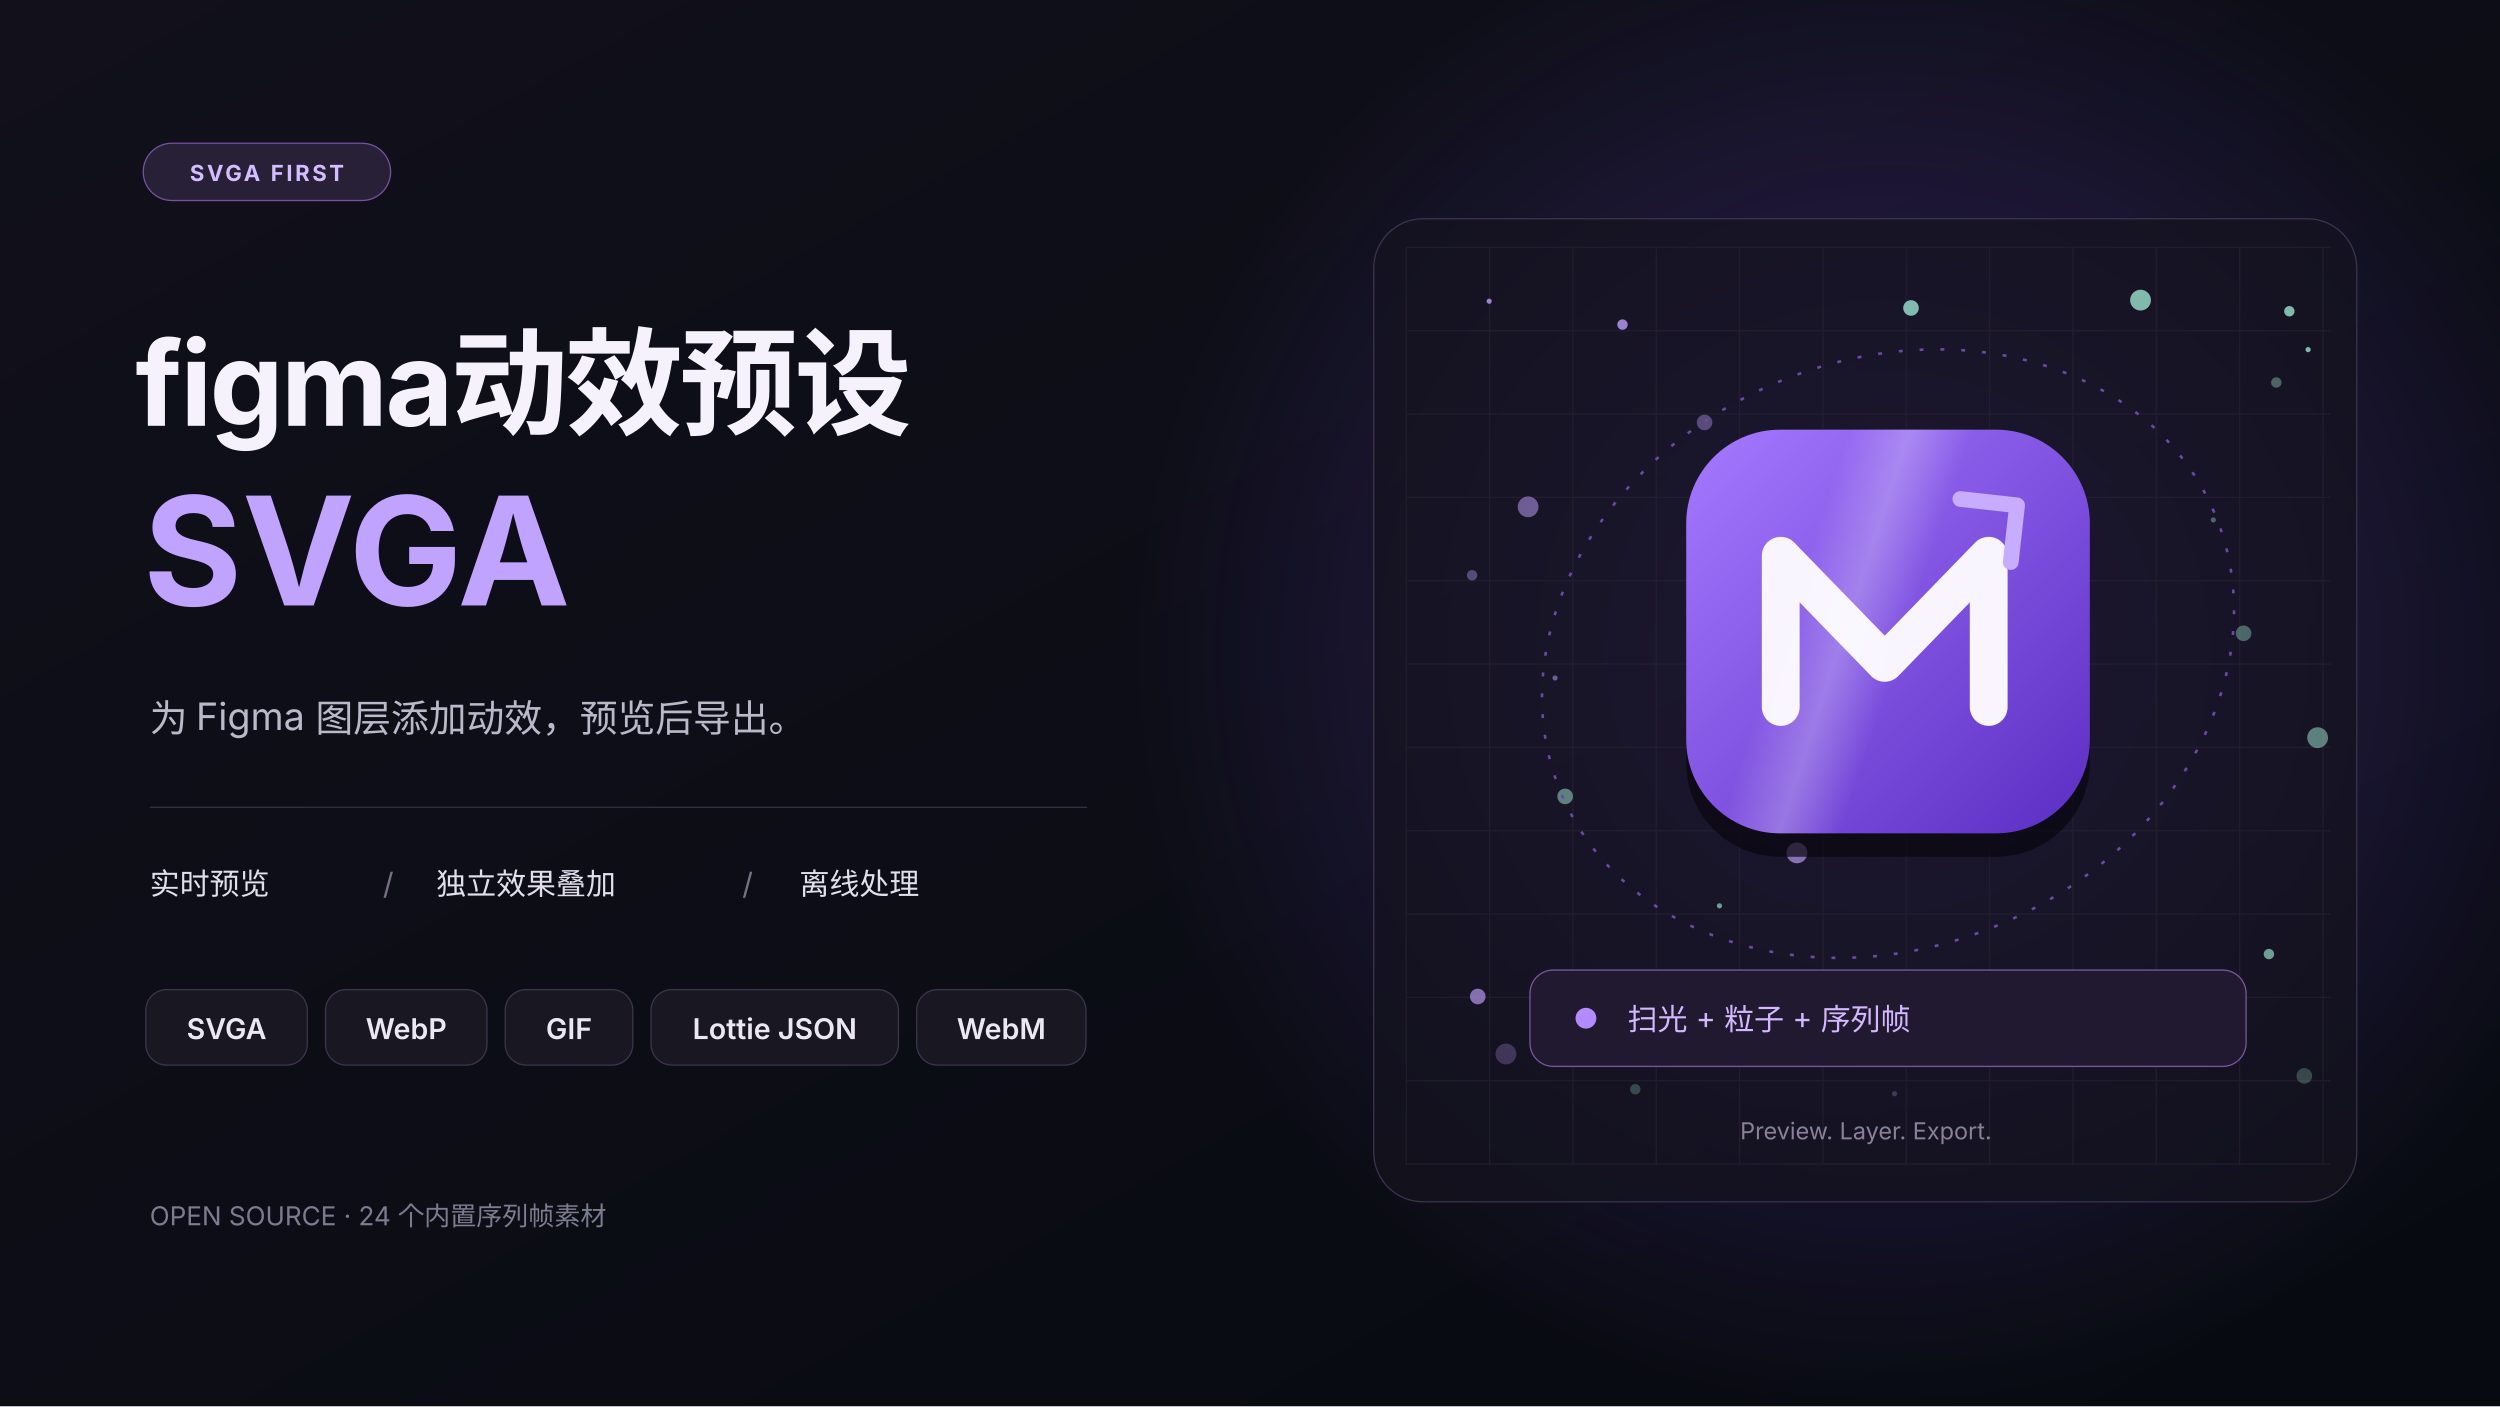
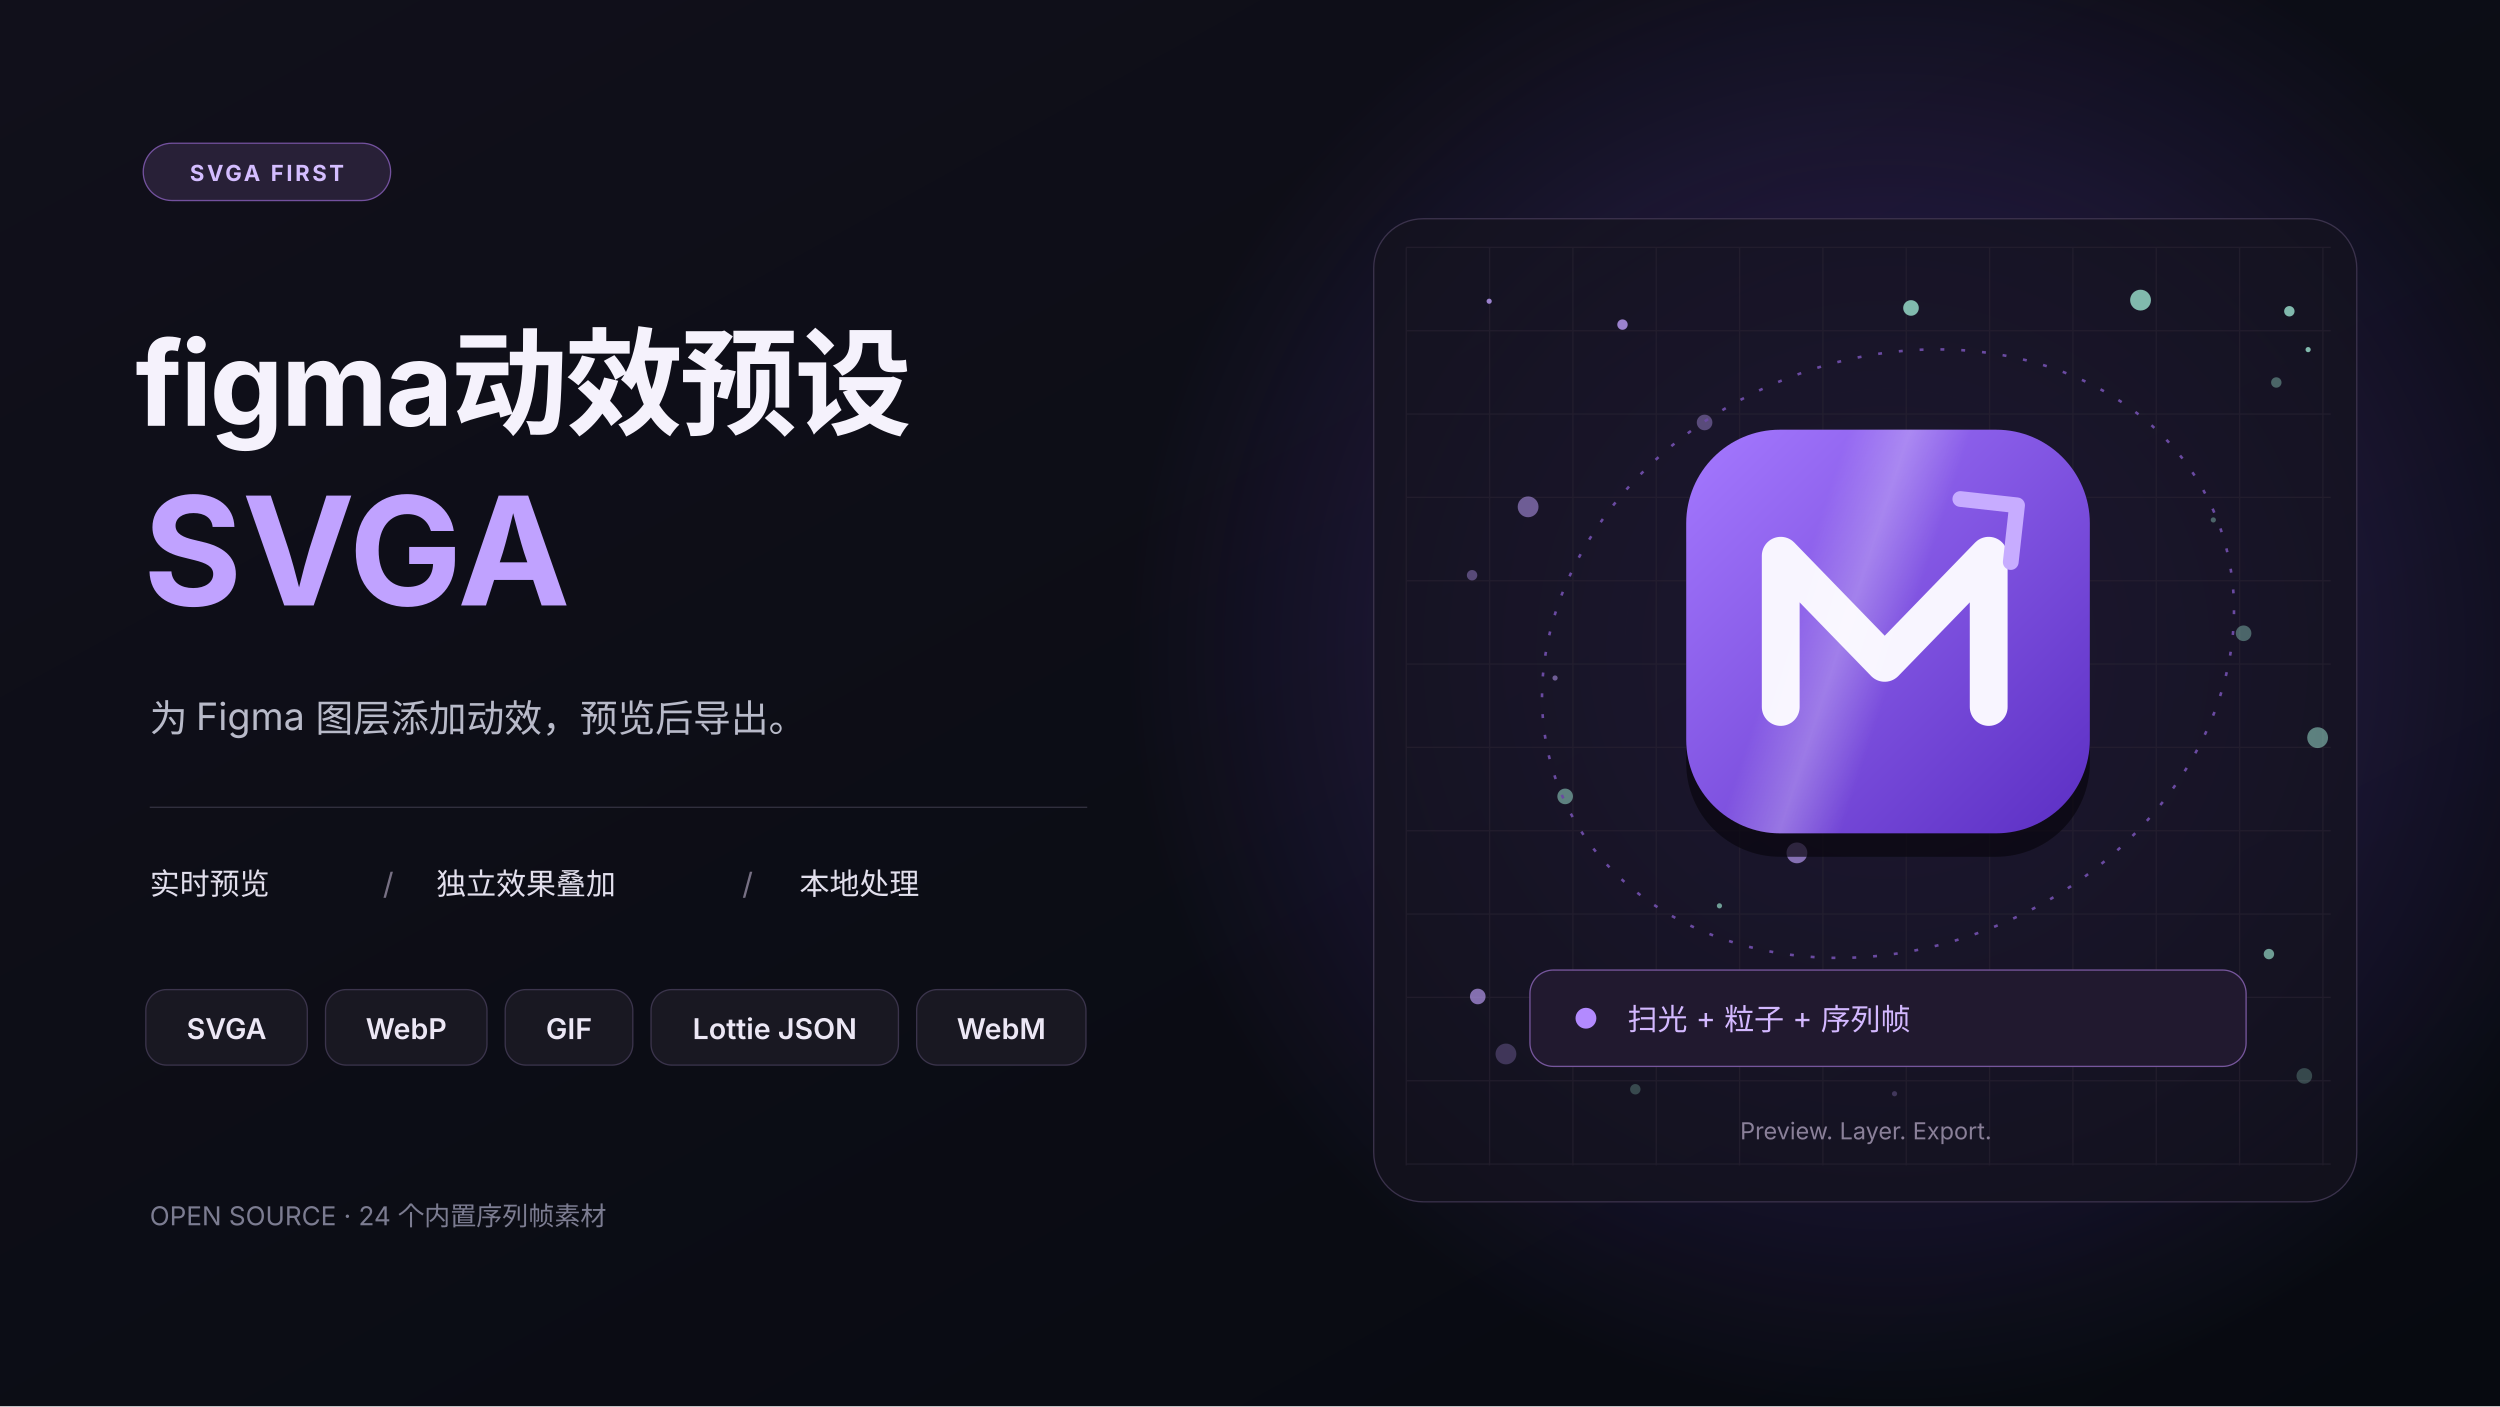
<svg xmlns="http://www.w3.org/2000/svg" width="1920" height="1080" viewBox="0 0 1920 1080">
  <defs>
    <linearGradient id="bg" x2="1" y2="1">
      <stop stop-color="#11101b" />
      <stop offset="1" stop-color="#070a10" />
    </linearGradient>
    <radialGradient id="halo">
      <stop stop-color="#8854ff" stop-opacity=".32" />
      <stop offset="1" stop-color="#8854ff" stop-opacity="0" />
    </radialGradient>
    <linearGradient id="tile" x2="1" y2="1">
      <stop stop-color="#a579ff" />
      <stop offset="1" stop-color="#5b2ec3" />
    </linearGradient>
    <linearGradient id="beam">
      <stop stop-color="white" stop-opacity="0" />
      <stop offset=".5" stop-color="white" stop-opacity=".8" />
      <stop offset="1" stop-color="white" stop-opacity="0" />
    </linearGradient>
    <clipPath id="card">
      <rect x="1295" y="330" width="310" height="310" rx="72" />
    </clipPath>
  </defs>
  <rect width="1920" height="1080" fill="url(#bg)" />
  <circle cx="1450" cy="500" r="590" fill="url(#halo)" />
  <g font-family="Inter, Arial, PingFang SC, sans-serif">
    <rect x="110" y="110" width="190" height="44" rx="22" fill="#282037" stroke="#73519e" />
    <text x="205" y="139" text-anchor="middle" font-size="17" font-weight="700" fill="#d4bdff" letter-spacing="2">SVGA FIRST</text>
    <text x="104" y="327" fill="#f5f2fc" font-size="90" font-weight="750" letter-spacing="-2">figma动效预设</text>
    <text x="110" y="465" fill="#c0a2ff" font-size="116" font-weight="650">SVGA</text>
    <text x="115" y="562" fill="#b8bac9" font-size="29">为 Figma 图层添加动效，预览后导出。</text>
    <path d="M115 620h720" stroke="#32303f" />
    <text x="115" y="687" fill="#e2dfed" font-size="23">实时预览</text>
    <text x="294" y="687" fill="#777084" font-size="23">/</text>
    <text x="335" y="687" fill="#e2dfed" font-size="23">独立效果叠加</text>
    <text x="570" y="687" fill="#777084" font-size="23">/</text>
-     <text x="614" y="687" fill="#e2dfed" font-size="23">离线处理</text>
+     <text x="614" y="687" fill="#e2dfed" font-size="23">本地处理</text>
    <g fill="#191822" stroke="#3b344c">
      <rect x="112" y="760" width="124" height="58" rx="16" />
      <rect x="250" y="760" width="124" height="58" rx="16" />
      <rect x="388" y="760" width="98" height="58" rx="16" />
      <rect x="500" y="760" width="190" height="58" rx="16" />
      <rect x="704" y="760" width="130" height="58" rx="16" />
    </g>
    <g fill="#ece7f5" text-anchor="middle" font-size="22" font-weight="600">
      <text x="174" y="798">SVGA</text>
      <text x="312" y="798">WebP</text>
      <text x="437" y="798">GIF</text>
      <text x="595" y="798">Lottie JSON</text>
      <text x="769" y="798">WebM</text>
    </g>
    <text x="115" y="941" fill="#7c7c91" font-size="20">OPEN SOURCE  ·  24 个内置序列帧素材</text>
  </g>
  <rect x="1055" y="168" width="755" height="755" rx="38" fill="#15131f" fill-opacity=".7" stroke="#3b324c" />
  <g stroke="#292332" opacity=".6">
    <path d="M1080 190v705M1080 190h710" />
    <path d="M1144 190v705M1080 254h710" />
    <path d="M1208 190v705M1080 318h710" />
    <path d="M1272 190v705M1080 382h710" />
    <path d="M1336 190v705M1080 446h710" />
    <path d="M1400 190v705M1080 510h710" />
    <path d="M1464 190v705M1080 574h710" />
    <path d="M1528 190v705M1080 638h710" />
    <path d="M1592 190v705M1080 702h710" />
    <path d="M1656 190v705M1080 766h710" />
    <path d="M1720 190v705M1080 830h710" />
    <path d="M1784 190v705M1080 894h710" />
  </g>
  <circle cx="1455" cy="840" r="2" fill="#c2a2ff" opacity="0.25" />
  <circle cx="1748.206" cy="293.755" r="4" fill="#a0ead5" opacity="0.38" />
  <circle cx="1202.036" cy="611.634" r="6" fill="#a0ead5" opacity="0.51" />
  <circle cx="1380.04" cy="655.015" r="8" fill="#c2a2ff" opacity="0.64" />
  <circle cx="1772.636" cy="268.51" r="2" fill="#a0ead5" opacity="0.77" />
  <circle cx="1255.918" cy="836.555" r="4" fill="#a0ead5" opacity="0.25" />
  <circle cx="1309.122" cy="324.449" r="6" fill="#c2a2ff" opacity="0.38" />
  <circle cx="1779.938" cy="566.523" r="8" fill="#a0ead5" opacity="0.51" />
  <circle cx="1320.536" cy="695.684" r="2" fill="#a0ead5" opacity="0.64" />
  <circle cx="1246.071" cy="249.286" r="4" fill="#c2a2ff" opacity="0.77" />
  <circle cx="1769.718" cy="826.297" r="6" fill="#a0ead5" opacity="0.25" />
  <circle cx="1392.404" cy="359.9" r="8" fill="#a0ead5" opacity="0.38" />
  <circle cx="1194.286" cy="520.699" r="2" fill="#c2a2ff" opacity="0.51" />
  <circle cx="1742.527" cy="732.723" r="4" fill="#a0ead5" opacity="0.64" />
  <circle cx="1467.648" cy="236.516" r="6" fill="#a0ead5" opacity="0.77" />
  <circle cx="1156.56" cy="809.459" r="8" fill="#c2a2ff" opacity="0.25" />
  <circle cx="1699.832" cy="399.307" r="2" fill="#a0ead5" opacity="0.38" />
  <circle cx="1542.21" cy="475.198" r="4" fill="#a0ead5" opacity="0.51" />
  <circle cx="1134.927" cy="765.296" r="6" fill="#c2a2ff" opacity="0.64" />
  <circle cx="1643.934" cy="230.489" r="8" fill="#a0ead5" opacity="0.77" />
  <circle cx="1612.07" cy="786.421" r="2" fill="#a0ead5" opacity="0.25" />
  <circle cx="1130.554" cy="441.779" r="4" fill="#c2a2ff" opacity="0.38" />
  <circle cx="1577.847" cy="431.048" r="6" fill="#a0ead5" opacity="0.51" />
  <circle cx="1673.459" cy="792.666" r="8" fill="#a0ead5" opacity="0.64" />
  <circle cx="1143.676" cy="231.341" r="2" fill="#c2a2ff" opacity="0.77" />
  <circle cx="1505.137" cy="757.703" r="4" fill="#a0ead5" opacity="0.25" />
  <circle cx="1723.068" cy="486.357" r="6" fill="#a0ead5" opacity="0.38" />
  <circle cx="1173.587" cy="389.247" r="8" fill="#c2a2ff" opacity="0.51" />
  <circle cx="1429.722" cy="814.215" r="2" fill="#a0ead5" opacity="0.64" />
  <circle cx="1758.222" cy="239.053" r="4" fill="#a0ead5" opacity="0.77" />
  <ellipse cx="1450" cy="502" rx="273" ry="225" fill="none" stroke="#6a4aa2" stroke-width="2" stroke-dasharray="3 13" transform="rotate(-24 1450 502)" />
  <rect x="1295" y="348" width="310" height="310" rx="72" fill="#08060e" opacity=".7" />
  <rect x="1295" y="330" width="310" height="310" rx="72" fill="url(#tile)" />
  <g transform="translate(1295 330) scale(2.42)">
    <path d="M30 88V40L63 74 96 40v48" fill="none" stroke="#f8f5ff" stroke-width="12" stroke-linecap="round" stroke-linejoin="round" />
    <path d="m87 22 18 2-2 18" fill="none" stroke="#c7acff" stroke-width="5" stroke-linecap="round" stroke-linejoin="round" />
  </g>
  <g clip-path="url(#card)">
    <rect x="1370" y="250" width="90" height="480" transform="rotate(18 1415 490)" fill="url(#beam)" opacity=".3" />
  </g>
  <g font-family="Inter, Arial, PingFang SC, sans-serif">
    <rect x="1175" y="745" width="550" height="74" rx="18" fill="#21192f" stroke="#76569c" />
    <circle cx="1218" cy="782" r="8" fill="#b38aff" />
    <text x="1250" y="791" fill="#d3b8ff" font-size="23">扫光 + 粒子 + 序列帧</text>
    <text x="1433" y="875" text-anchor="middle" fill="#8a8099" font-size="18">Preview. Layer. Export.</text>
  </g>
</svg>
